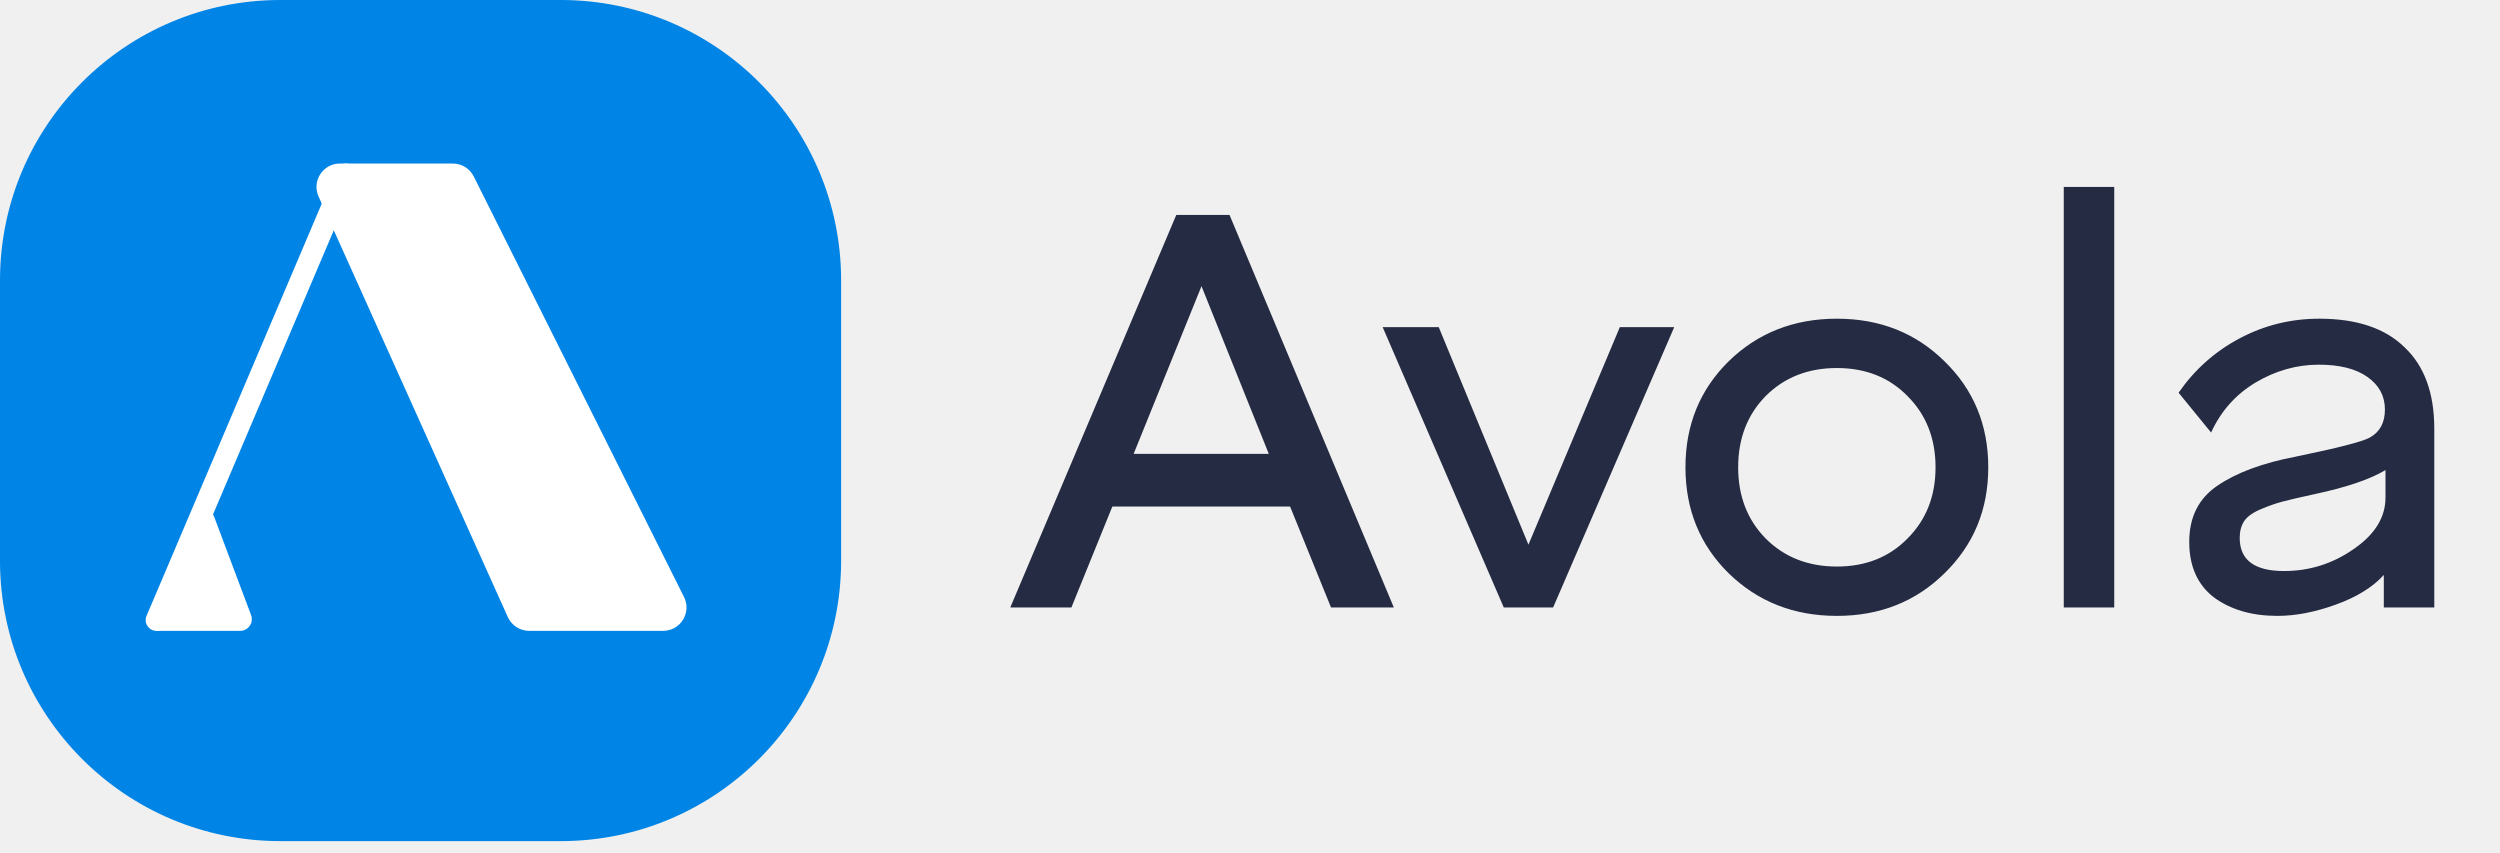
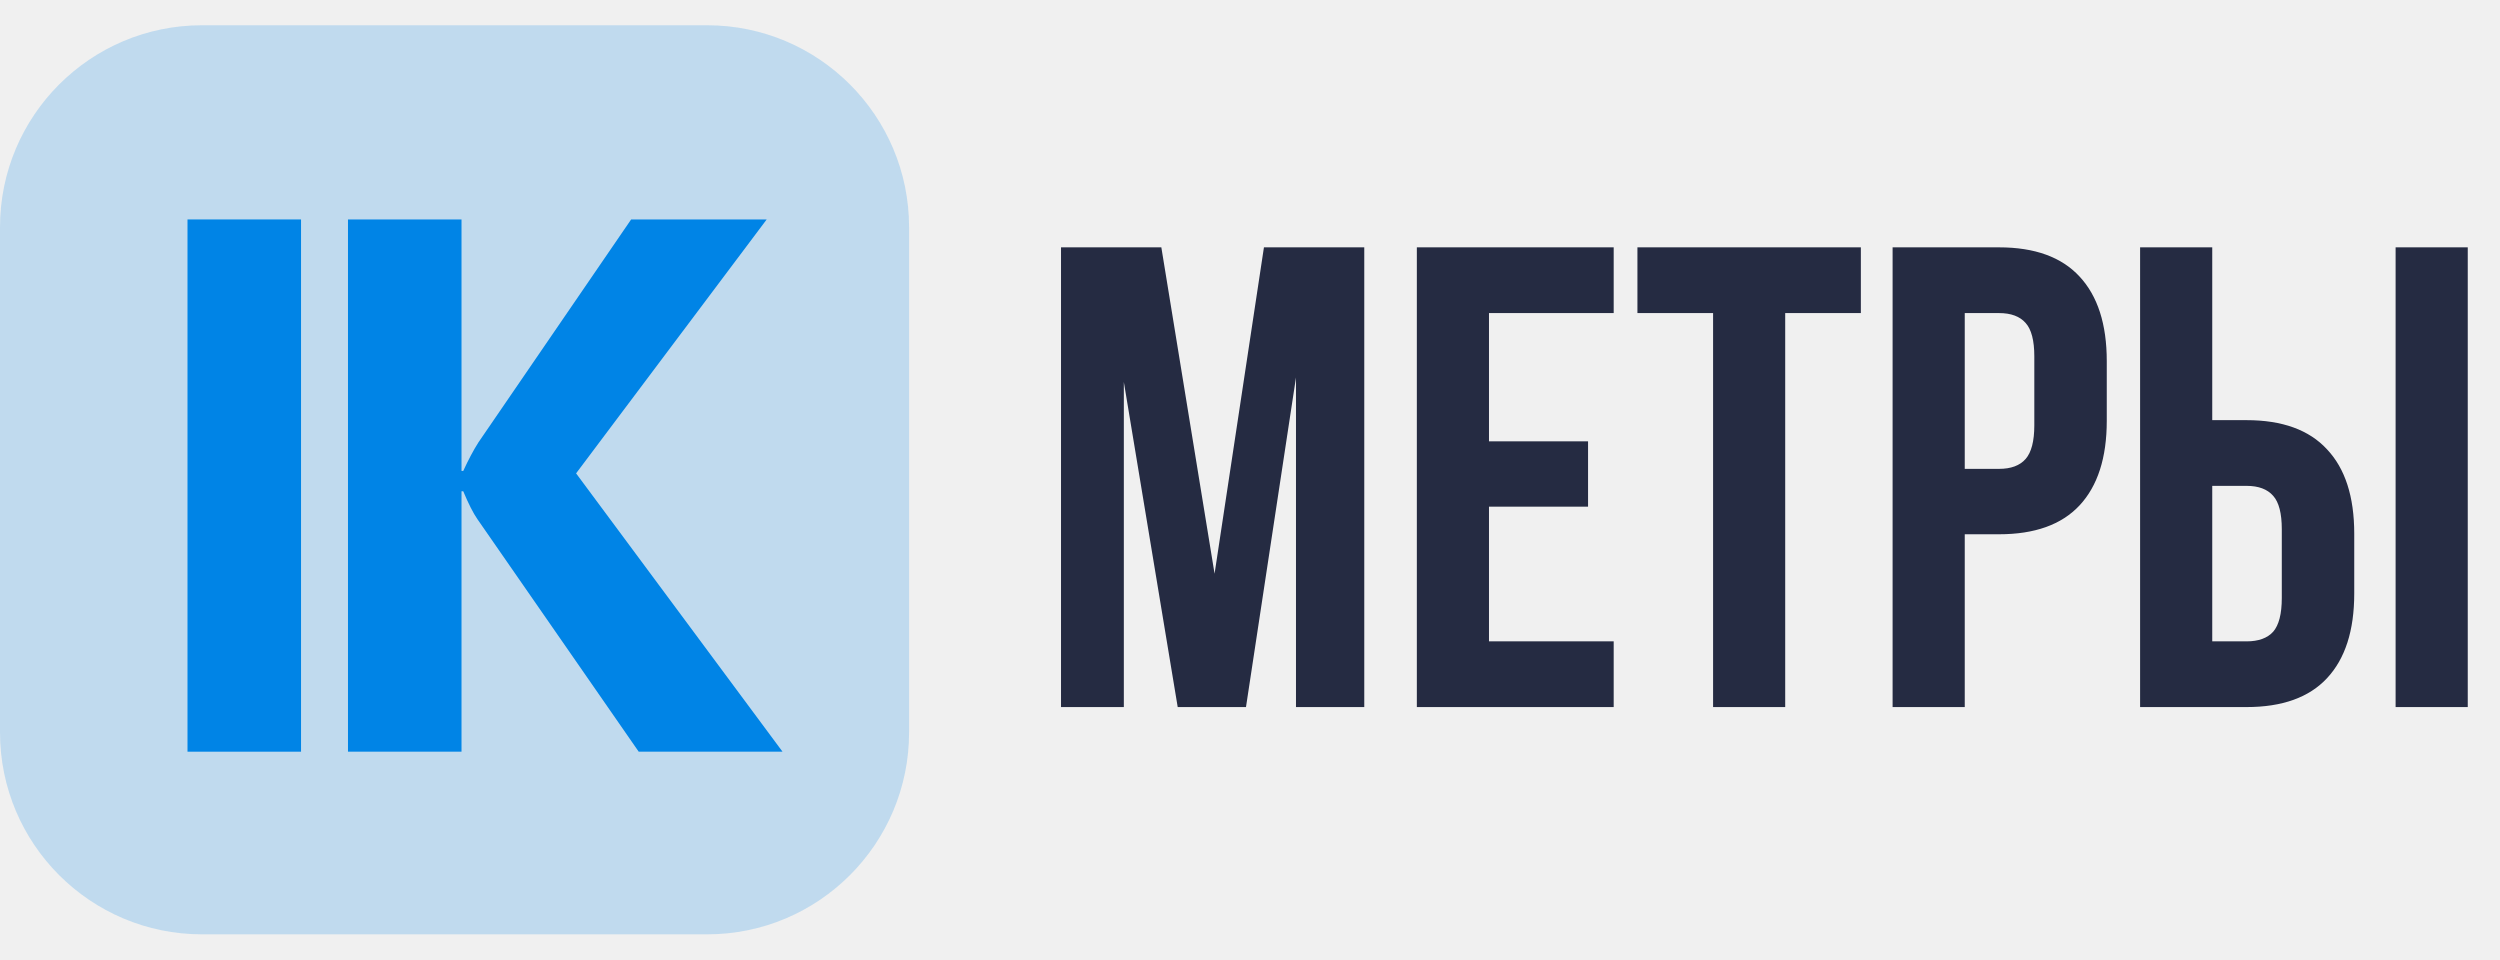
- <svg xmlns="http://www.w3.org/2000/svg" width="170" height="58" viewBox="0 0 170 58" fill="none">
-   <g clip-path="url(#clip0)">
-     <path d="M87.726 34.445H75.639L72.855 41.308H68.699L79.986 14.617H83.608L94.781 41.308H90.51L87.726 34.445ZM86.277 30.861L81.702 19.459L77.088 30.861H86.277ZM113.848 22.243L105.612 41.308H102.257L94.02 22.243H97.833L103.934 37.038L110.15 22.243H113.848ZM132.227 38.982C130.27 40.914 127.83 41.88 124.906 41.88C121.983 41.88 119.53 40.914 117.547 38.982C115.59 37.05 114.611 34.648 114.611 31.776C114.611 28.903 115.59 26.501 117.547 24.569C119.53 22.637 121.983 21.671 124.906 21.671C127.83 21.671 130.27 22.637 132.227 24.569C134.21 26.501 135.202 28.903 135.202 31.776C135.202 34.648 134.21 37.05 132.227 38.982ZM120.064 36.618C121.335 37.889 122.949 38.525 124.906 38.525C126.864 38.525 128.465 37.889 129.711 36.618C130.982 35.347 131.617 33.733 131.617 31.776C131.617 29.818 130.982 28.204 129.711 26.933C128.465 25.662 126.864 25.026 124.906 25.026C122.949 25.026 121.335 25.662 120.064 26.933C118.818 28.204 118.195 29.818 118.195 31.776C118.195 33.733 118.818 35.347 120.064 36.618ZM140.336 12.71H143.768V41.308H140.336V12.71ZM157.715 21.671C160.256 21.671 162.188 22.319 163.51 23.616C164.857 24.887 165.531 26.73 165.531 29.145V41.308H162.099V39.097C161.336 39.936 160.243 40.609 158.82 41.118C157.422 41.626 156.1 41.88 154.855 41.88C153.126 41.88 151.69 41.461 150.546 40.622C149.427 39.758 148.868 38.499 148.868 36.847C148.868 35.169 149.504 33.898 150.775 33.034C152.071 32.144 153.851 31.483 156.113 31.051C158.96 30.466 160.637 30.034 161.146 29.755C161.832 29.373 162.175 28.738 162.175 27.848C162.175 26.933 161.781 26.196 160.993 25.637C160.205 25.077 159.099 24.798 157.676 24.798C156.177 24.798 154.74 25.204 153.368 26.018C152.02 26.831 151.016 27.963 150.355 29.412L148.144 26.704C149.237 25.128 150.622 23.895 152.3 23.006C153.978 22.116 155.783 21.671 157.715 21.671ZM155.312 38.83C157.041 38.83 158.617 38.334 160.04 37.343C161.489 36.351 162.213 35.182 162.213 33.835V31.966C161.146 32.602 159.531 33.148 157.371 33.606C156.431 33.809 155.719 33.975 155.236 34.102C154.753 34.229 154.245 34.407 153.711 34.636C153.177 34.864 152.808 35.131 152.605 35.436C152.402 35.741 152.3 36.123 152.3 36.58C152.3 38.08 153.304 38.83 155.312 38.83Z" fill="#252B42" />
-     <path d="M38.131 0H19.065C8.536 0 0 8.536 0 19.065V38.131C0 48.66 8.536 57.196 19.065 57.196H38.131C48.66 57.196 57.196 48.66 57.196 38.131V19.065C57.196 8.536 48.66 0 38.131 0Z" fill="#0084E6" />
-     <path d="M21.663 13.362C21.189 12.311 21.958 11.121 23.111 11.121H30.794C31.395 11.121 31.946 11.461 32.215 12L46.514 40.598C47.042 41.654 46.274 42.897 45.093 42.897H35.981C35.356 42.897 34.789 42.531 34.532 41.961L21.663 13.362Z" fill="white" />
-     <path d="M22.848 11.567C22.963 11.297 23.228 11.121 23.521 11.121C24.045 11.121 24.399 11.656 24.194 12.139L11.311 42.452C11.196 42.722 10.931 42.897 10.638 42.897C10.114 42.897 9.76 42.362 9.965 41.88L22.848 11.567Z" fill="white" />
-     <path d="M13.1 35.101C13.394 34.458 14.317 34.49 14.566 35.152L17.073 41.823C17.268 42.343 16.884 42.897 16.329 42.897H10.77C10.191 42.897 9.807 42.298 10.047 41.772L13.1 35.101Z" fill="white" />
-   </g>
-   <defs>
-     <clipPath id="clip0">
-       <rect width="170" height="57.196" fill="white" />
-     </clipPath>
-   </defs>
+ <svg xmlns="http://www.w3.org/2000/svg" width="99" height="38" viewBox="0 0 99 38" fill="none">
+   <path d="M42.016 28V9.795H45.989L48.097 22.719L50.052 9.795H54.025V28H51.321V14.949L49.341 28H46.637L44.504 15.127V28H42.016ZM56.107 28V9.795H63.902V12.398H58.964V17.476H62.887V20.065H58.964V25.398H63.902V28H56.107ZM64.842 12.398V9.795H73.69V12.398H70.694V28H67.838V12.398H64.842ZM74.947 28V9.795H79.162C80.576 9.795 81.638 10.18 82.349 10.95C83.068 11.72 83.428 12.838 83.428 14.302V16.663C83.428 18.127 83.068 19.244 82.349 20.015C81.638 20.776 80.576 21.157 79.162 21.157H77.804V28H74.947ZM77.804 18.567H79.162C79.636 18.567 79.987 18.436 80.216 18.174C80.444 17.912 80.559 17.467 80.559 16.841V14.111C80.559 13.485 80.444 13.045 80.216 12.791C79.987 12.529 79.636 12.398 79.162 12.398H77.804V18.567ZM84.748 28V9.795H87.605V16.638H88.963C90.376 16.638 91.439 17.023 92.149 17.793C92.869 18.555 93.228 19.668 93.228 21.132V23.506C93.228 24.97 92.869 26.087 92.149 26.857C91.439 27.619 90.376 28 88.963 28H84.748ZM87.605 25.398H88.963C89.437 25.398 89.788 25.27 90.017 25.017C90.245 24.754 90.359 24.31 90.359 23.684V20.954C90.359 20.328 90.245 19.888 90.017 19.634C89.788 19.371 89.437 19.24 88.963 19.24H87.605V25.398ZM94.866 28V9.795H97.723V28H94.866Z" fill="#252B42" />
+   <rect opacity="0.2" y="1" width="36" height="36" rx="8" fill="#0084E6" />
+   <path d="M30.988 29.767H25.293L18.903 20.555C18.739 20.319 18.553 19.952 18.344 19.453H18.276V29.767H13.78V8.69H18.276V18.65H18.344C18.544 18.215 18.744 17.838 18.944 17.521L24.993 8.69H30.361L22.813 18.745L30.988 29.767Z" fill="#0084E6" />
+   <path d="M11.921 8.69V29.767H7.425V8.69H11.921Z" fill="#0084E6" />
</svg>
